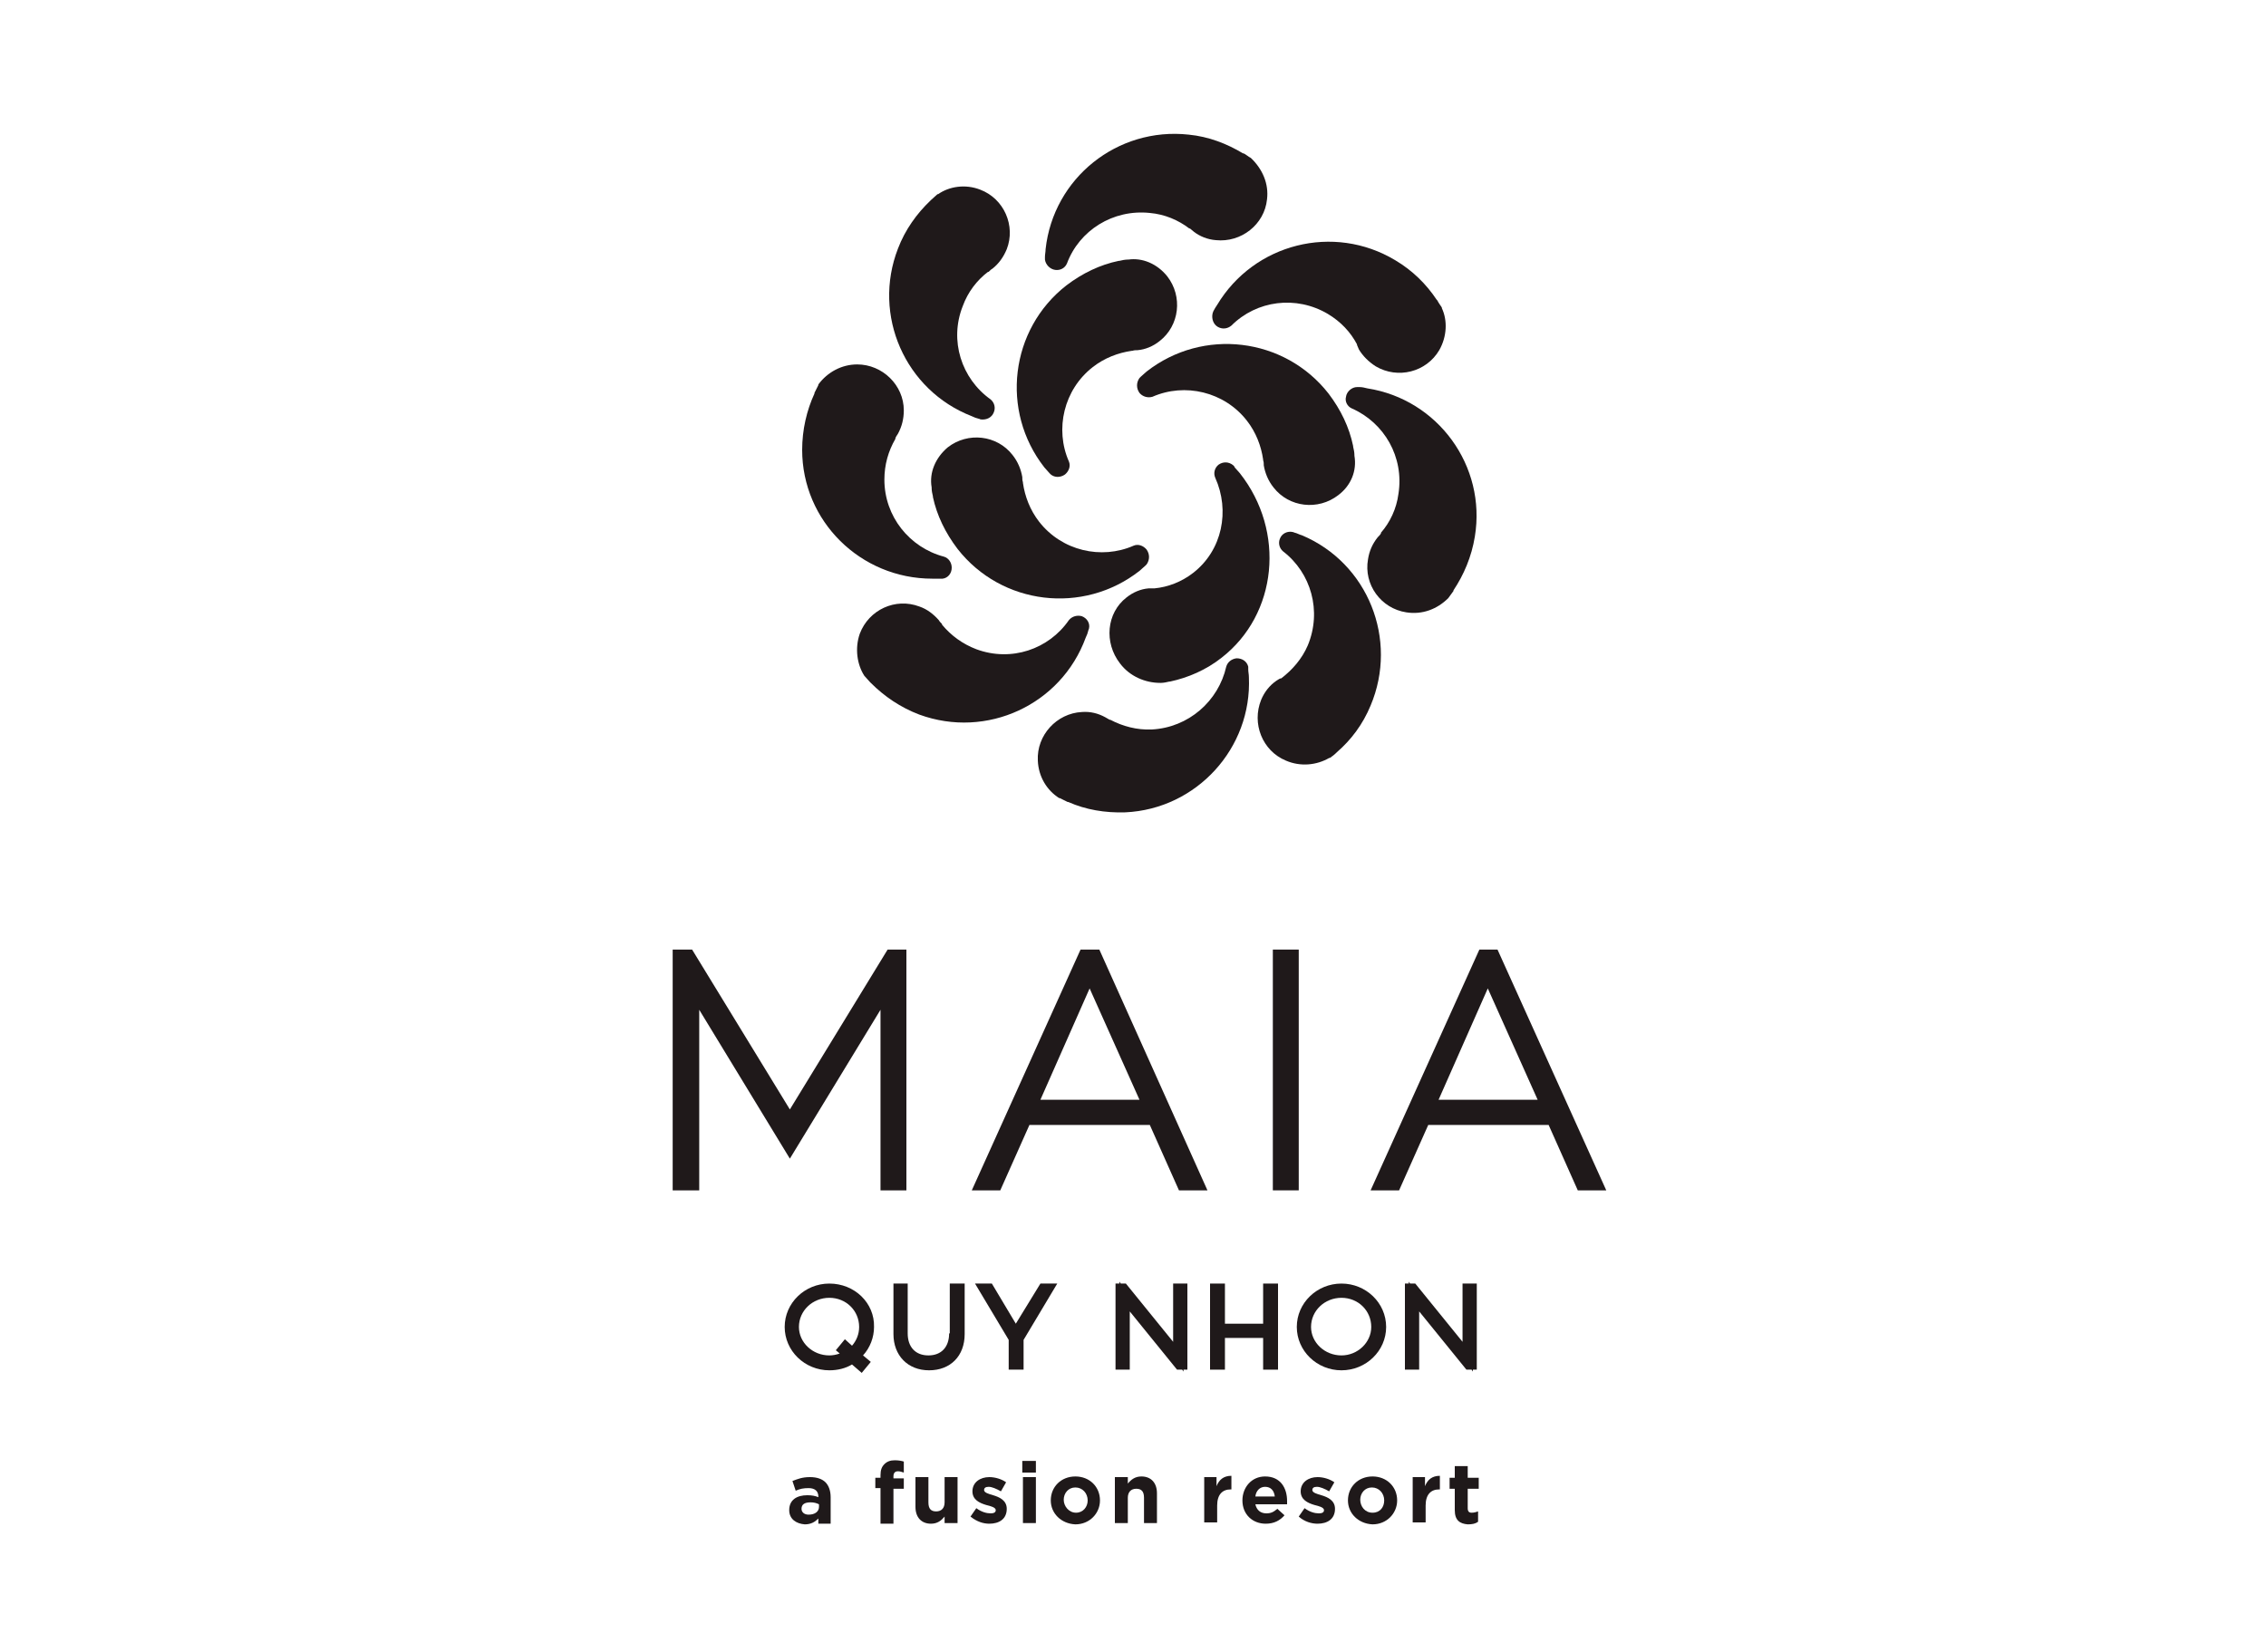
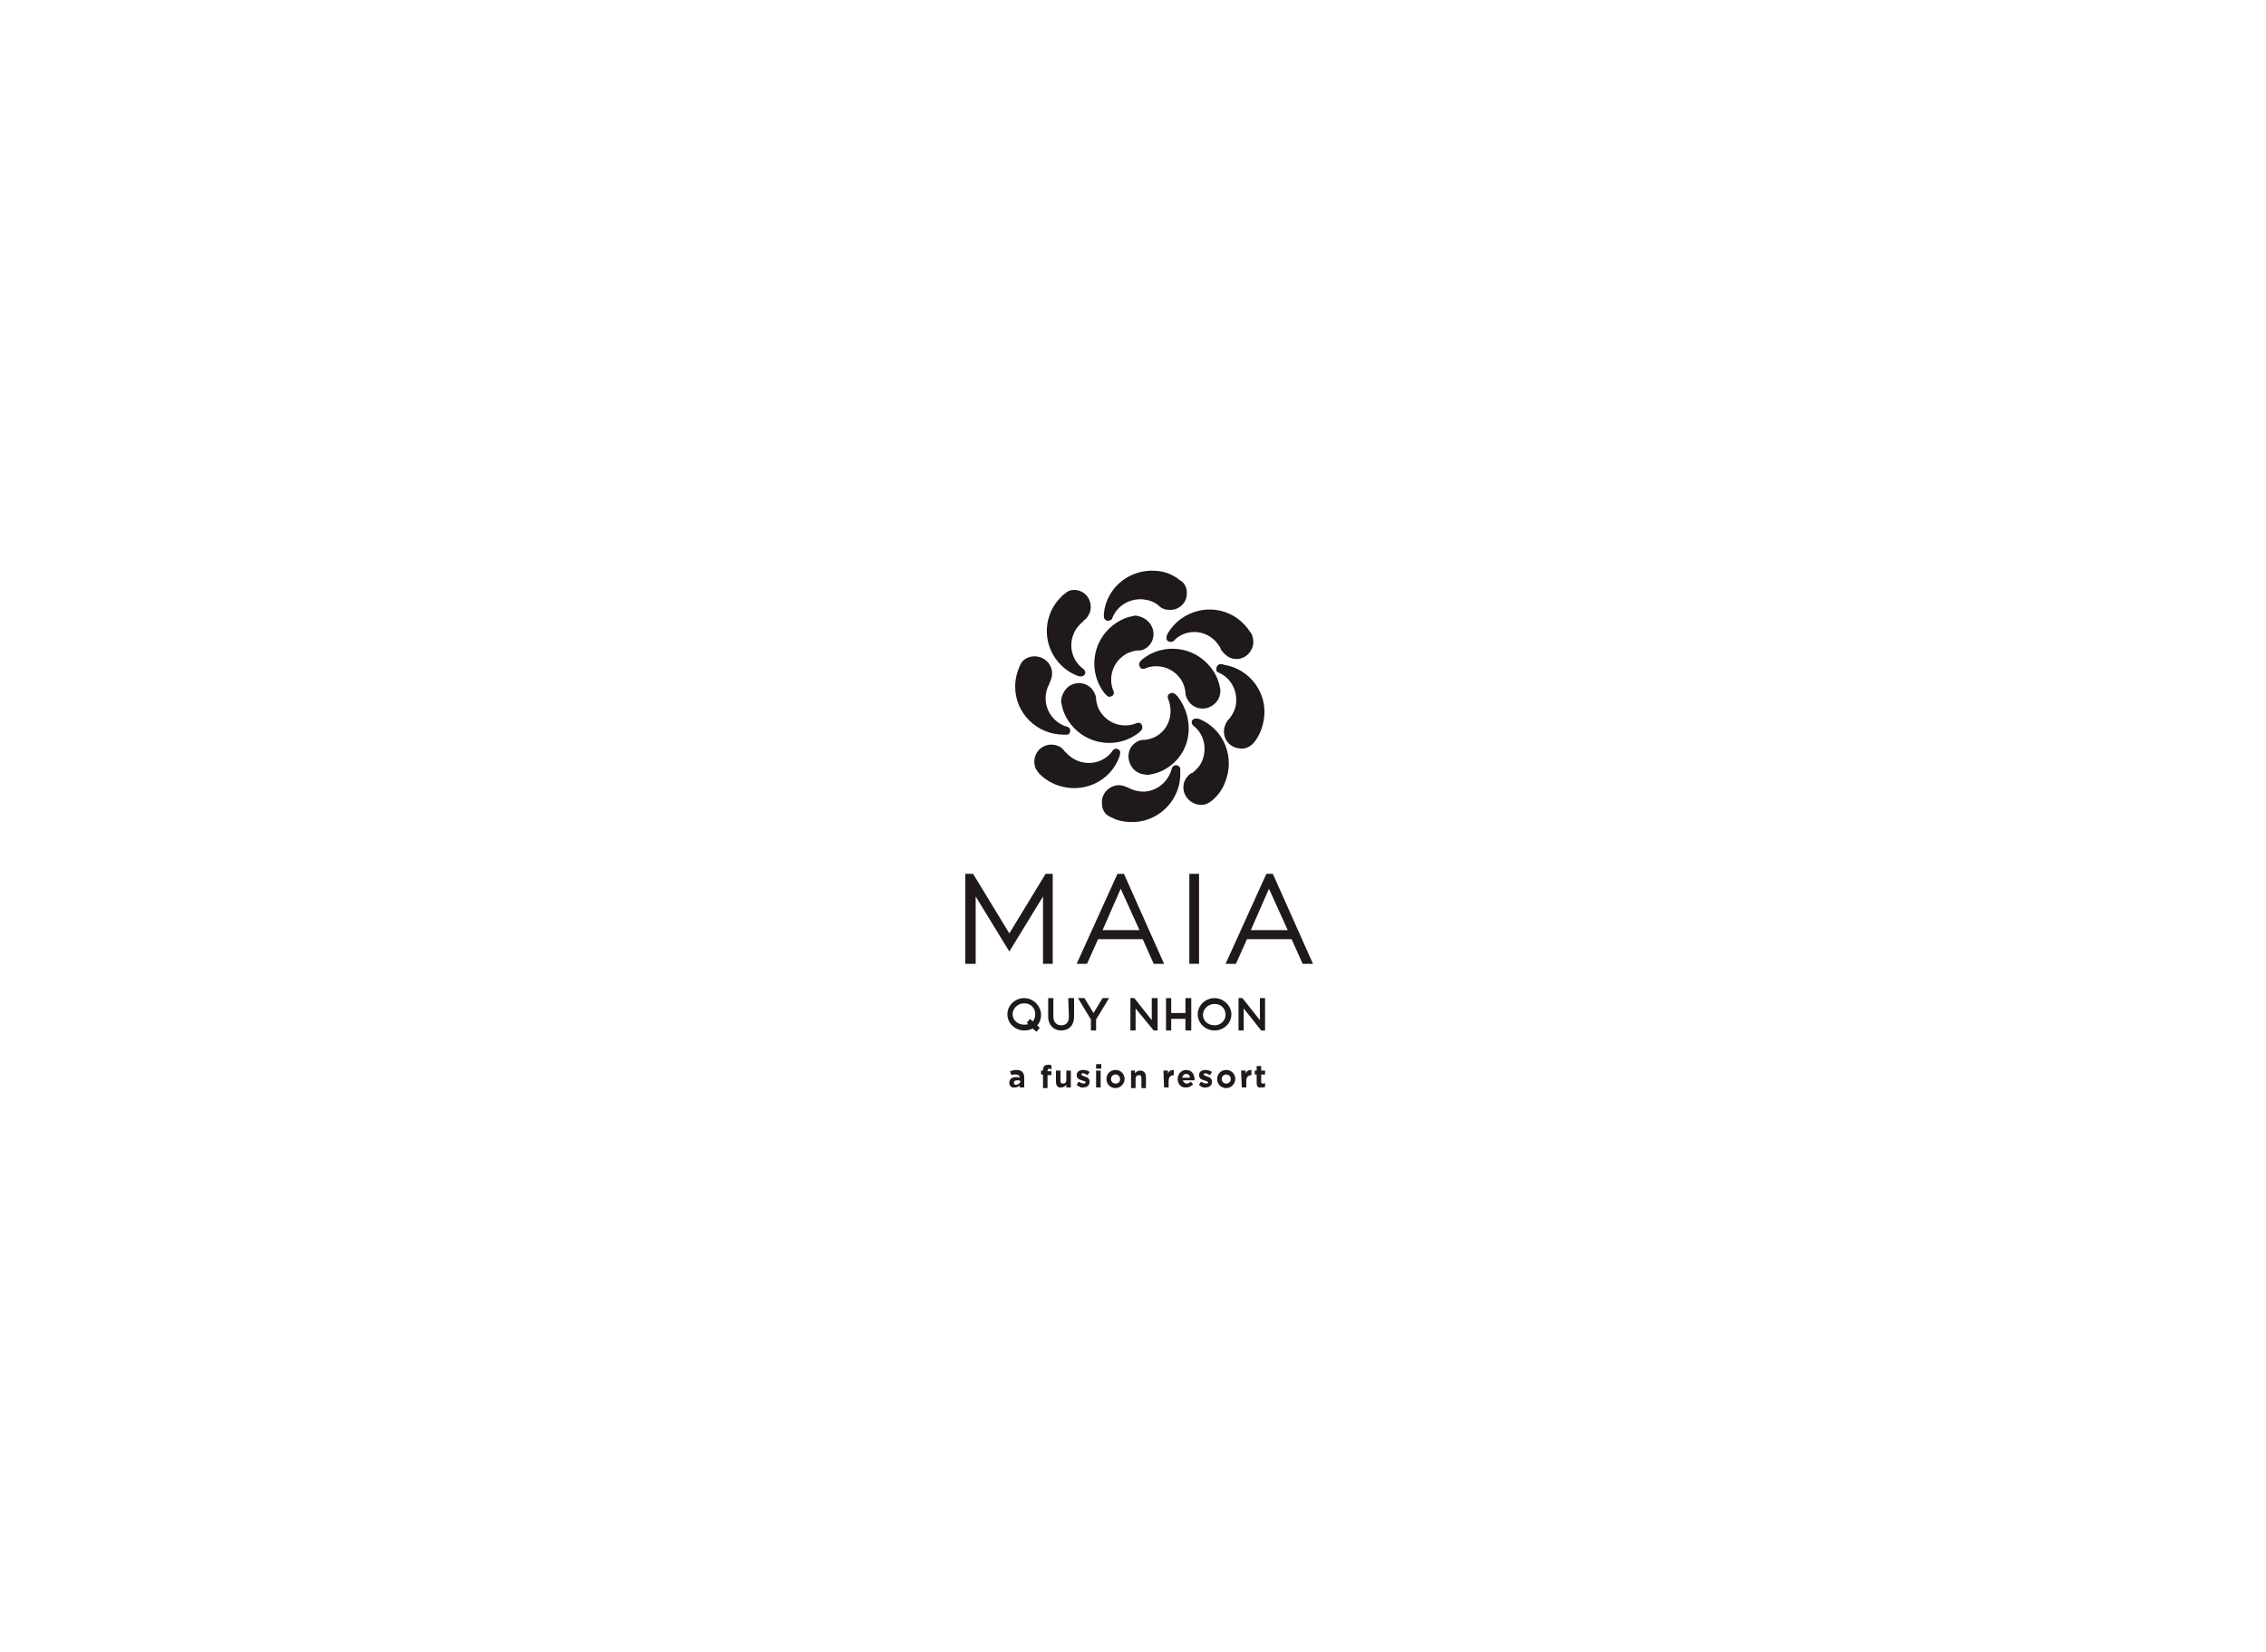
<svg xmlns="http://www.w3.org/2000/svg" version="1.1" id="Layer_1" x="0px" y="0px" viewBox="0 0 350 255.1" style="enable-background:new 0 0 350 255.1;" xml:space="preserve">
  <style type="text/css">
	.st0{fill:#1F191A;}
</style>
  <g>
-     <path class="st0" d="M128.1,198.3c-3.8,0-6.9,3-6.9,6.7c0,3.7,3.1,6.7,6.9,6.7c1.3,0,2.5-0.3,3.5-0.9l1.5,1.3l1.4-1.7l-1.2-1   c1.1-1.2,1.7-2.8,1.7-4.4C135.1,201.3,132,198.3,128.1,198.3 M130.5,206.9l-1.4,1.7l0.6,0.5c-0.5,0.2-1.1,0.3-1.6,0.3   c-2.6,0-4.7-2-4.7-4.4c0-2.5,2.1-4.5,4.7-4.5c2.6,0,4.6,2,4.6,4.5c0,1.1-0.4,2.1-1.1,2.9L130.5,206.9z" />
-     <path class="st0" d="M146.6,206c0,2.1-1.2,3.4-3.2,3.4c-2,0-3.2-1.3-3.2-3.4v-7.7h-2.2v7.8c0,3.3,2.2,5.6,5.5,5.6   c3.3,0,5.5-2.2,5.5-5.6v-7.8h-2.3V206z" />
-     <polygon class="st0" points="156.9,204.5 153.2,198.3 150.6,198.3 155.8,207 155.8,211.6 158.1,211.6 158.1,207 163.3,198.3    160.7,198.3  " />
-     <polygon class="st0" points="181.2,207.3 173.9,198.3 173.1,198.3 172.9,198 172.9,198.3 172.3,198.3 172.3,211.6 174.5,211.6    174.5,202.6 181.8,211.6 182.6,211.6 182.8,211.9 182.8,211.6 183.4,211.6 183.4,198.3 181.2,198.3  " />
-     <polygon class="st0" points="195.1,204.5 189.2,204.5 189.2,198.3 186.9,198.3 186.9,211.6 189.2,211.6 189.2,206.7 195.1,206.7    195.1,211.6 197.4,211.6 197.4,198.3 195.1,198.3  " />
-     <path class="st0" d="M207.2,198.3c-3.8,0-6.9,3-6.9,6.7c0,3.7,3.1,6.7,6.9,6.7c3.8,0,6.9-3,6.9-6.7   C214.1,201.3,211,198.3,207.2,198.3 M207.2,209.4c-2.6,0-4.7-2-4.7-4.4c0-2.5,2.1-4.5,4.7-4.5c2.6,0,4.6,2,4.6,4.5   C211.8,207.4,209.7,209.4,207.2,209.4" />
-     <polygon class="st0" points="225.9,198.3 225.9,207.3 218.6,198.3 217.8,198.3 217.6,198 217.6,198.3 217,198.3 217,211.6    219.2,211.6 219.2,202.6 226.5,211.6 227.3,211.6 227.5,211.9 227.5,211.6 228.1,211.6 228.1,198.3  " />
-     <path class="st0" d="M180.3,42.7c2.4,3.1,1.9,7.6-1.2,10c-1,0.8-2.2,1.3-3.4,1.4c-0.3,0-0.5,0-0.8,0.1c0,0-0.1,0-0.1,0   c-2.1,0.3-4.2,1.1-6,2.5c-4.5,3.5-5.9,9.6-3.7,14.6c0,0,0,0,0,0c0.3,0.7,0,1.5-0.6,2c-0.7,0.5-1.6,0.5-2.2,0c0,0,0,0,0,0   c-0.1-0.1-0.2-0.2-0.2-0.2l0,0c-0.3-0.3-0.5-0.6-0.8-0.9c-6.8-8.7-5.3-21.3,3.4-28.1c2.5-1.9,5.2-3.2,8.1-3.8c0,0,0.1,0,0.1,0   c0.4-0.1,0.9-0.2,1.3-0.2c0,0,0,0,0.1,0C176.4,39.8,178.7,40.7,180.3,42.7" />
-     <path class="st0" d="M206.7,76.5c-3.1,2.4-7.6,1.9-10-1.2c-0.8-1-1.3-2.2-1.5-3.4c0-0.3,0-0.5-0.1-0.8c0,0,0,0,0-0.1   c-0.3-2.1-1.1-4.2-2.5-6c-3.5-4.5-9.6-5.9-14.6-3.7c0,0,0,0,0,0c-0.7,0.2-1.5,0-2-0.6c-0.5-0.7-0.5-1.6,0-2.3c0,0,0,0,0,0   c0.1-0.1,0.2-0.2,0.2-0.2l0,0c0.3-0.3,0.6-0.5,0.9-0.8c8.7-6.8,21.3-5.3,28.1,3.4c1.9,2.5,3.2,5.2,3.8,8.1c0,0,0,0.1,0,0.1   c0.1,0.4,0.2,0.9,0.2,1.3c0,0,0,0,0,0.1C209.6,72.7,208.7,75,206.7,76.5" />
-     <path class="st0" d="M173,102.5c-2.5-3.2-2.1-7.8,1-10.2c1-0.8,2.2-1.3,3.4-1.4c0.3,0,0.5,0,0.8,0c0,0,0.1,0,0.1,0   c2.1-0.2,4.2-1,6-2.4c4.5-3.5,5.7-9.6,3.4-14.7c0,0,0,0,0,0c-0.3-0.7-0.1-1.5,0.5-2c0.7-0.5,1.6-0.5,2.3,0.1c0,0,0,0,0,0   c0.1,0.1,0.2,0.2,0.2,0.3l0,0c0.3,0.3,0.5,0.6,0.8,0.9c7.1,9,5.8,21.8-2.8,28.5c-2.4,1.9-5.2,3.1-8,3.7c0,0-0.1,0-0.1,0   c-0.4,0.1-0.9,0.2-1.3,0.2c0,0,0,0-0.1,0C176.9,105.5,174.5,104.5,173,102.5" />
-     <path class="st0" d="M146.4,69.1c3.1-2.4,7.6-1.9,10,1.2c0.8,1,1.3,2.2,1.5,3.4c0,0.3,0,0.5,0.1,0.8c0,0,0,0.1,0,0.1   c0.3,2.1,1.1,4.2,2.5,6c3.5,4.5,9.6,5.9,14.6,3.7c0,0,0,0,0,0c0.7-0.3,1.5,0,2,0.6c0.5,0.7,0.5,1.6,0,2.3c0,0,0,0,0,0   c-0.1,0.1-0.2,0.2-0.2,0.2l0,0c-0.3,0.3-0.6,0.5-0.9,0.8c-8.7,6.8-21.3,5.3-28.1-3.4c-1.9-2.5-3.2-5.2-3.8-8c0,0,0-0.1,0-0.1   c-0.1-0.4-0.2-0.9-0.2-1.3c0,0,0,0,0-0.1C143.5,73,144.5,70.7,146.4,69.1" />
-     <path class="st0" d="M222.3,54.1c-2,3.4-6.4,4.5-9.8,2.5c-1.1-0.7-2-1.6-2.6-2.6c-0.1-0.2-0.2-0.5-0.3-0.7c0,0,0,0,0-0.1   c-1-1.9-2.5-3.5-4.5-4.7c-4.9-2.9-11-2.1-14.9,1.8c0,0,0,0,0,0c-0.6,0.5-1.4,0.6-2.1,0.2c-0.7-0.4-1-1.3-0.8-2.1c0,0,0,0,0,0   c0-0.1,0.1-0.2,0.1-0.3l0,0c0.2-0.4,0.4-0.7,0.6-1c5.7-9.5,18-12.6,27.5-6.9c2.7,1.6,4.8,3.7,6.4,6.1c0,0,0,0,0.1,0.1   c0.2,0.4,0.5,0.8,0.7,1.1c0,0,0,0,0,0.1C223.6,49.5,223.5,52,222.3,54.1" />
-     <path class="st0" d="M198.6,117.5c-3.6-1.5-5.3-5.7-3.8-9.4c0.5-1.2,1.3-2.2,2.3-2.9c0.2-0.1,0.4-0.3,0.7-0.4c0,0,0,0,0.1,0   c1.7-1.3,3.2-3,4.1-5.1c2.2-5.3,0.5-11.2-3.8-14.5c0,0,0,0,0,0c-0.6-0.5-0.8-1.3-0.5-2c0.3-0.8,1.2-1.2,2-1c0,0,0,0,0,0   c0.1,0,0.2,0.1,0.3,0.1l0,0c0.4,0.1,0.7,0.3,1.1,0.4c10.2,4.3,14.9,16.1,10.6,26.3c-1.2,2.9-3,5.3-5.2,7.2c0,0,0,0-0.1,0.1   c-0.3,0.3-0.7,0.6-1,0.8c0,0,0,0-0.1,0C203.4,118.2,200.9,118.5,198.6,117.5" />
-     <path class="st0" d="M132.8,97.9c1.4-3.7,5.5-5.6,9.2-4.2c1.2,0.4,2.2,1.2,3,2.1c0.1,0.2,0.3,0.4,0.5,0.6c0,0,0,0,0,0.1   c1.4,1.7,3.2,3,5.3,3.8c5.4,2,11.2,0,14.3-4.5c0,0,0,0,0,0c0.5-0.6,1.3-0.8,2-0.6c0.8,0.3,1.3,1.1,1.1,1.9c0,0,0,0,0,0   c0,0.1-0.1,0.2-0.1,0.3l0,0c-0.1,0.4-0.2,0.7-0.4,1.1c-3.8,10.4-15.3,15.7-25.7,11.9c-2.9-1.1-5.4-2.8-7.5-4.9c0,0,0,0-0.1-0.1   c-0.3-0.3-0.6-0.7-0.9-1c0,0,0,0,0,0C132.4,102.7,132,100.2,132.8,97.9" />
-     <path class="st0" d="M151.4,29.3c3.7,1.4,5.5,5.6,4.1,9.2c-0.5,1.2-1.2,2.2-2.2,3c-0.2,0.1-0.4,0.3-0.6,0.5c0,0,0,0-0.1,0   c-1.7,1.3-3.1,3.1-3.9,5.3c-2.1,5.3-0.2,11.2,4.3,14.4c0,0,0,0,0,0c0.6,0.5,0.8,1.3,0.5,2c-0.3,0.8-1.1,1.2-2,1.1c0,0,0,0,0,0   c-0.1,0-0.2-0.1-0.3-0.1l0,0c-0.4-0.1-0.7-0.2-1.1-0.4c-10.3-4-15.4-15.6-11.4-25.9c1.1-2.9,2.9-5.4,5-7.4c0,0,0,0,0.1-0.1   c0.3-0.3,0.7-0.6,1-0.9c0,0,0,0,0.1,0C146.6,28.8,149.1,28.4,151.4,29.3" />
-     <path class="st0" d="M217.2,94.6c-3.9-0.6-6.6-4.3-5.9-8.2c0.2-1.3,0.7-2.4,1.5-3.4c0.2-0.2,0.4-0.4,0.5-0.6c0,0,0,0,0-0.1   c1.4-1.6,2.4-3.7,2.7-6c0.9-5.7-2.2-11-7.2-13.2c0,0,0,0,0,0c-0.7-0.3-1.1-1.1-0.9-1.8c0.1-0.8,0.9-1.5,1.7-1.5c0,0,0,0,0,0   c0.1,0,0.2,0,0.3,0l0.1,0c0.4,0,0.8,0.1,1.2,0.2c10.9,1.7,18.4,12,16.6,22.9c-0.5,3.1-1.7,5.9-3.3,8.3c0,0,0,0,0,0.1   c-0.3,0.4-0.5,0.7-0.8,1.1c0,0,0,0,0,0C222,94.1,219.7,95,217.2,94.6" />
-     <path class="st0" d="M160.3,117.5c-0.2-3.9,2.9-7.3,6.8-7.5c1.3-0.1,2.5,0.2,3.6,0.8c0.2,0.1,0.5,0.3,0.7,0.4c0,0,0,0,0.1,0   c1.9,1,4.1,1.6,6.4,1.5c5.7-0.3,10.3-4.4,11.5-9.7c0,0,0,0,0,0c0.2-0.7,0.8-1.2,1.6-1.3c0.9,0,1.6,0.5,1.8,1.3c0,0,0,0,0,0   c0,0.1,0,0.2,0,0.3v0.1c0,0.4,0.1,0.8,0.1,1.2c0.5,11-8.1,20.4-19.1,20.9c-3.1,0.1-6.1-0.4-8.8-1.6c0,0-0.1,0-0.1,0   c-0.4-0.2-0.8-0.4-1.2-0.6c0,0,0,0-0.1,0C161.7,122.1,160.4,120,160.3,117.5" />
-     <path class="st0" d="M132.4,56.3c3.9,0,7.2,3.2,7.2,7.1c0,1.3-0.3,2.5-0.9,3.6c-0.1,0.2-0.3,0.4-0.4,0.7c0,0,0,0,0,0.1   c-1.1,1.9-1.7,4-1.7,6.3c0,5.7,3.9,10.5,9.2,11.9c0,0,0,0,0,0c0.7,0.2,1.2,0.9,1.2,1.7c0,0.9-0.6,1.6-1.4,1.7c0,0,0,0,0,0   c-0.1,0-0.2,0-0.3,0h-0.1c-0.4,0-0.8,0-1.2,0c-11.1,0-20.1-8.9-20.1-19.9c0-3.1,0.7-6.1,1.9-8.7c0,0,0-0.1,0-0.1   c0.2-0.4,0.4-0.8,0.6-1.2c0,0,0,0,0-0.1C127.8,57.5,130,56.3,132.4,56.3" />
-     <path class="st0" d="M195.7,30.8c-0.4,3.9-4,6.7-7.9,6.3c-1.3-0.1-2.5-0.6-3.4-1.3c-0.2-0.2-0.4-0.3-0.6-0.5c0,0,0,0-0.1,0   c-1.7-1.3-3.8-2.2-6.1-2.4c-5.7-0.6-10.9,2.7-12.8,7.8c0,0,0,0,0,0c-0.3,0.7-1,1.1-1.8,1c-0.8-0.1-1.5-0.8-1.6-1.6c0,0,0,0,0,0   c0-0.1,0-0.2,0-0.3l0-0.1c0-0.4,0.1-0.8,0.1-1.2c1.2-11,11.1-18.9,22.1-17.7c3.1,0.3,5.9,1.4,8.4,2.9c0,0,0,0,0.1,0   c0.4,0.2,0.7,0.5,1.1,0.7c0,0,0,0,0,0C195,26.1,196,28.4,195.7,30.8" />
-     <polygon class="st0" points="122,171.4 106.9,146.7 103.9,146.7 103.9,183.9 108,183.9 108,156 122,179 136,156 136,183.9    140,183.9 140,146.7 137.1,146.7  " />
-     <path class="st0" d="M166.9,146.7l-16.8,37.2h4.4l4.5-10.1h18.6l4.5,10.1h4.4l-16.7-37.2H166.9z M160.7,169.9l7.6-17.2l7.7,17.2   H160.7z" />
-     <rect x="196.6" y="146.7" class="st0" width="4" height="37.2" />
-     <path class="st0" d="M231.3,146.7h-2.8l-16.8,37.2h4.4l4.5-10.1h18.6l4.5,10.1h4.4L231.3,146.7z M222.2,169.9l7.6-17.2l7.7,17.2   H222.2z" />
-     <path class="st0" d="M121.9,233.3L121.9,233.3c0-1.6,1.2-2.3,2.8-2.3c0.7,0,1.2,0.1,1.7,0.3v-0.1c0-0.8-0.5-1.3-1.5-1.3   c-0.8,0-1.3,0.1-2,0.4l-0.5-1.5c0.8-0.3,1.5-0.6,2.7-0.6c1.1,0,1.9,0.3,2.4,0.8c0.5,0.5,0.8,1.3,0.8,2.3v4.1h-1.9v-0.8   c-0.5,0.5-1.1,0.9-2.1,0.9C123,235.4,121.9,234.7,121.9,233.3 M126.5,232.8v-0.4c-0.4-0.2-0.8-0.3-1.3-0.3c-0.9,0-1.4,0.3-1.4,1v0   c0,0.5,0.4,0.9,1.1,0.9C125.9,234,126.5,233.5,126.5,232.8" />
-     <path class="st0" d="M136,229.9h-0.8v-1.6h0.8v-0.4c0-0.8,0.2-1.3,0.6-1.7c0.4-0.4,0.9-0.6,1.6-0.6c0.6,0,1.1,0.1,1.4,0.2v1.7   c-0.3-0.1-0.6-0.2-0.9-0.2c-0.5,0-0.7,0.3-0.7,0.8v0.3h1.6v1.6H138v5.4h-2V229.9z" />
-     <path class="st0" d="M141.4,232.8v-4.6h2v3.9c0,1,0.4,1.4,1.2,1.4c0.8,0,1.3-0.5,1.3-1.4v-3.9h2v7.1h-2v-1   c-0.5,0.6-1.1,1.1-2.1,1.1C142.3,235.4,141.4,234.4,141.4,232.8" />
-     <path class="st0" d="M149.9,234.3l0.9-1.3c0.8,0.6,1.6,0.8,2.2,0.8c0.6,0,0.8-0.2,0.8-0.5v0c0-0.4-0.7-0.6-1.5-0.8   c-1-0.3-2.1-0.8-2.1-2.1v0c0-1.4,1.2-2.2,2.6-2.2c0.9,0,1.9,0.3,2.6,0.8l-0.8,1.4c-0.7-0.4-1.4-0.7-1.9-0.7c-0.5,0-0.7,0.2-0.7,0.5   v0c0,0.4,0.7,0.6,1.4,0.8c1,0.3,2.1,0.8,2.1,2.1v0c0,1.6-1.2,2.3-2.7,2.3C151.9,235.4,150.9,235.1,149.9,234.3" />
-     <path class="st0" d="M157.9,225.7h2.1v1.8h-2.1V225.7z M158,228.2h2v7.1h-2V228.2z" />
-     <path class="st0" d="M162.3,231.8L162.3,231.8c0-2.1,1.6-3.7,3.8-3.7c2.2,0,3.8,1.6,3.8,3.7v0c0,2-1.6,3.7-3.8,3.7   C163.9,235.4,162.3,233.8,162.3,231.8 M168,231.8L168,231.8c0-1.1-0.8-2-1.9-2c-1.1,0-1.8,0.9-1.8,1.9v0c0,1,0.8,2,1.9,2   C167.3,233.7,168,232.8,168,231.8" />
-     <path class="st0" d="M172.2,228.2h2v1c0.5-0.6,1.1-1.1,2.1-1.1c1.5,0,2.4,1,2.4,2.6v4.6h-2v-3.9c0-1-0.4-1.4-1.2-1.4   c-0.8,0-1.3,0.5-1.3,1.4v3.9h-2V228.2z" />
-     <path class="st0" d="M185.9,228.2h2v1.4c0.4-1,1.1-1.6,2.3-1.6v2.1h-0.1c-1.3,0-2.1,0.8-2.1,2.5v2.6h-2V228.2z" />
-     <path class="st0" d="M191.9,231.8L191.9,231.8c0-2,1.4-3.7,3.5-3.7c2.4,0,3.4,1.8,3.4,3.8c0,0.2,0,0.3,0,0.5h-4.9   c0.2,0.9,0.8,1.4,1.7,1.4c0.7,0,1.1-0.2,1.7-0.7l1.1,1c-0.7,0.8-1.6,1.3-2.9,1.3C193.5,235.4,191.9,234,191.9,231.8 M196.9,231.2   c-0.1-0.9-0.6-1.5-1.5-1.5c-0.8,0-1.4,0.6-1.5,1.5H196.9z" />
-     <path class="st0" d="M200.6,234.3l0.9-1.3c0.8,0.6,1.6,0.8,2.2,0.8c0.6,0,0.8-0.2,0.8-0.5v0c0-0.4-0.7-0.6-1.5-0.8   c-1-0.3-2.1-0.8-2.1-2.1v0c0-1.4,1.2-2.2,2.6-2.2c0.9,0,1.9,0.3,2.6,0.8l-0.8,1.4c-0.7-0.4-1.4-0.7-1.9-0.7c-0.5,0-0.7,0.2-0.7,0.5   v0c0,0.4,0.7,0.6,1.4,0.8c1,0.3,2.1,0.8,2.1,2.1v0c0,1.6-1.2,2.3-2.7,2.3C202.6,235.4,201.5,235.1,200.6,234.3" />
-     <path class="st0" d="M208.2,231.8L208.2,231.8c0-2.1,1.6-3.7,3.8-3.7c2.2,0,3.8,1.6,3.8,3.7v0c0,2-1.6,3.7-3.8,3.7   C209.8,235.4,208.2,233.8,208.2,231.8 M213.8,231.8L213.8,231.8c0-1.1-0.8-2-1.9-2c-1.1,0-1.8,0.9-1.8,1.9v0c0,1,0.7,2,1.9,2   C213.2,233.7,213.8,232.8,213.8,231.8" />
-     <path class="st0" d="M218.1,228.2h2v1.4c0.4-1,1.1-1.6,2.3-1.6v2.1h-0.1c-1.3,0-2.1,0.8-2.1,2.5v2.6h-2V228.2z" />
-     <path class="st0" d="M224.7,233.3v-3.3h-0.8v-1.7h0.8v-1.8h2v1.8h1.7v1.7h-1.7v3c0,0.5,0.2,0.7,0.6,0.7c0.4,0,0.7-0.1,1-0.2v1.6   c-0.4,0.3-0.9,0.4-1.6,0.4C225.5,235.4,224.7,234.9,224.7,233.3" />
+     <path class="st0" d="M158.2,154.2c-1.4,0-2.6,1.1-2.6,2.5c0,1.4,1.2,2.5,2.6,2.5c0.5,0,0.9-0.1,1.3-0.3l0.6,0.5l0.5-0.6l-0.4-0.4   c0.4-0.4,0.6-1,0.6-1.6C160.8,155.4,159.6,154.2,158.2,154.2 M159.1,157.4l-0.5,0.6l0.2,0.2c-0.2,0.1-0.4,0.1-0.6,0.1   c-1,0-1.8-0.7-1.8-1.6c0-0.9,0.8-1.7,1.8-1.7s1.7,0.7,1.7,1.7c0,0.4-0.1,0.8-0.4,1.1L159.1,157.4z" />
+     <path class="st0" d="M165.1,157.1c0,0.8-0.4,1.3-1.2,1.3c-0.7,0-1.2-0.5-1.2-1.3v-2.9h-0.8v2.9c0,1.2,0.8,2.1,2,2.1   c1.2,0,2-0.8,2-2.1v-2.9h-0.9L165.1,157.1L165.1,157.1z" />
+     <polygon class="st0" points="168.9,156.5 167.5,154.2 166.5,154.2 168.5,157.5 168.5,159.2 169.3,159.2 169.3,157.5 171.3,154.2    170.3,154.2  " />
+     <polygon class="st0" points="177.9,157.6 175.2,154.2 174.9,154.2 174.8,154.1 174.8,154.2 174.6,154.2 174.6,159.2 175.4,159.2    175.4,155.8 178.2,159.2 178.5,159.2 178.5,159.3 178.5,159.2 178.8,159.2 178.8,154.2 177.9,154.2  " />
+     <polygon class="st0" points="183.1,156.5 180.9,156.5 180.9,154.2 180.1,154.2 180.1,159.2 180.9,159.2 180.9,157.4 183.1,157.4    183.1,159.2 184,159.2 184,154.2 183.1,154.2  " />
+     <path class="st0" d="M187.6,154.2c-1.4,0-2.6,1.1-2.6,2.5c0,1.4,1.2,2.5,2.6,2.5s2.6-1.1,2.6-2.5   C190.2,155.4,189,154.2,187.6,154.2 M187.6,158.4c-1,0-1.8-0.7-1.8-1.6c0-0.9,0.8-1.7,1.8-1.7s1.7,0.7,1.7,1.7   C189.3,157.6,188.6,158.4,187.6,158.4" />
+     <polygon class="st0" points="194.6,154.2 194.6,157.6 191.9,154.2 191.6,154.2 191.5,154.1 191.5,154.2 191.3,154.2 191.3,159.2    192.1,159.2 192.1,155.8 194.8,159.2 195.1,159.2 195.2,159.3 195.2,159.2 195.4,159.2 195.4,154.2  " />
+     <path class="st0" d="M177.6,96.3c0.9,1.2,0.7,2.8-0.4,3.7c-0.4,0.3-0.8,0.5-1.3,0.5c-0.1,0-0.2,0-0.3,0h0c-0.8,0.1-1.6,0.4-2.2,0.9   c-1.7,1.3-2.2,3.6-1.4,5.4l0,0c0.1,0.3,0,0.6-0.2,0.7c-0.3,0.2-0.6,0.2-0.8,0l0,0c0,0-0.1-0.1-0.1-0.1l0,0   c-0.1-0.1-0.2-0.2-0.3-0.3c-2.5-3.2-2-7.9,1.3-10.5c0.9-0.7,1.9-1.2,3-1.4h0c0.1,0,0.3-0.1,0.5-0.1c0,0,0,0,0,0   C176.1,95.2,177,95.5,177.6,96.3" />
+     <path class="st0" d="M187.4,108.9c-1.2,0.9-2.8,0.7-3.7-0.4c-0.3-0.4-0.5-0.8-0.6-1.3c0-0.1,0-0.2,0-0.3c0,0,0,0,0,0   c-0.1-0.8-0.4-1.6-0.9-2.2c-1.3-1.7-3.6-2.2-5.4-1.4l0,0c-0.3,0.1-0.6,0-0.7-0.2c-0.2-0.3-0.2-0.6,0-0.9l0,0c0,0,0.1-0.1,0.1-0.1   l0,0c0.1-0.1,0.2-0.2,0.3-0.3c3.2-2.5,7.9-2,10.5,1.3c0.7,0.9,1.2,1.9,1.4,3v0c0,0.1,0.1,0.3,0.1,0.5c0,0,0,0,0,0   C188.5,107.5,188.2,108.3,187.4,108.9" />
+     <path class="st0" d="M174.9,118.6c-0.9-1.2-0.8-2.9,0.4-3.8c0.4-0.3,0.8-0.5,1.3-0.5c0.1,0,0.2,0,0.3,0h0c0.8-0.1,1.6-0.4,2.2-0.9   c1.7-1.3,2.1-3.6,1.3-5.5l0,0c-0.1-0.3,0-0.6,0.2-0.7c0.3-0.2,0.6-0.2,0.9,0l0,0c0,0,0.1,0.1,0.1,0.1l0,0c0.1,0.1,0.2,0.2,0.3,0.3   c2.6,3.4,2.2,8.1-1,10.6c-0.9,0.7-1.9,1.2-3,1.4h0c-0.1,0-0.3,0.1-0.5,0.1c0,0,0,0,0,0C176.3,119.7,175.4,119.3,174.9,118.6" />
+     <path class="st0" d="M165,106.1c1.2-0.9,2.8-0.7,3.7,0.4c0.3,0.4,0.5,0.8,0.6,1.3c0,0.1,0,0.2,0,0.3v0c0.1,0.8,0.4,1.6,0.9,2.2   c1.3,1.7,3.6,2.2,5.4,1.4l0,0c0.3-0.1,0.6,0,0.7,0.2c0.2,0.3,0.2,0.6,0,0.9l0,0c0,0-0.1,0.1-0.1,0.1l0,0c-0.1,0.1-0.2,0.2-0.3,0.3   c-3.2,2.5-7.9,2-10.5-1.3c-0.7-0.9-1.2-1.9-1.4-3v0c0-0.1-0.1-0.3-0.1-0.5c0,0,0,0,0,0C163.9,107.6,164.3,106.7,165,106.1" />
+     <path class="st0" d="M193.2,100.5c-0.7,1.3-2.4,1.7-3.6,0.9c-0.4-0.3-0.7-0.6-1-1c0-0.1-0.1-0.2-0.1-0.3c0,0,0,0,0,0   c-0.4-0.7-0.9-1.3-1.7-1.8c-1.8-1.1-4.1-0.8-5.5,0.7l0,0c-0.2,0.2-0.5,0.2-0.8,0.1c-0.3-0.1-0.4-0.5-0.3-0.8l0,0c0,0,0-0.1,0-0.1   l0,0c0.1-0.1,0.1-0.3,0.2-0.4c2.1-3.5,6.7-4.7,10.2-2.6c1,0.6,1.8,1.4,2.4,2.3c0,0,0,0,0,0c0.1,0.1,0.2,0.3,0.3,0.4c0,0,0,0,0,0   C193.7,98.8,193.7,99.8,193.2,100.5" />
+     <path class="st0" d="M184.4,124.1c-1.3-0.6-2-2.1-1.4-3.5c0.2-0.4,0.5-0.8,0.9-1.1c0.1,0,0.1-0.1,0.3-0.1c0,0,0,0,0,0   c0.6-0.5,1.2-1.1,1.5-1.9c0.8-2,0.2-4.2-1.4-5.4l0,0c-0.2-0.2-0.3-0.5-0.2-0.7c0.1-0.3,0.4-0.4,0.7-0.4l0,0c0,0,0.1,0,0.1,0l0,0   c0.1,0,0.3,0.1,0.4,0.1c3.8,1.6,5.5,6,3.9,9.8c-0.4,1.1-1.1,2-1.9,2.7c0,0,0,0,0,0c-0.1,0.1-0.3,0.2-0.4,0.3c0,0,0,0,0,0   C186.2,124.4,185.3,124.5,184.4,124.1" />
+     <path class="st0" d="M159.9,116.8c0.5-1.4,2-2.1,3.4-1.6c0.4,0.1,0.8,0.4,1.1,0.8c0,0.1,0.1,0.1,0.2,0.2c0,0,0,0,0,0   c0.5,0.6,1.2,1.1,2,1.4c2,0.7,4.2,0,5.3-1.7l0,0c0.2-0.2,0.5-0.3,0.7-0.2c0.3,0.1,0.5,0.4,0.4,0.7l0,0c0,0,0,0.1,0,0.1l0,0   c0,0.1-0.1,0.3-0.1,0.4c-1.4,3.9-5.7,5.8-9.6,4.4c-1.1-0.4-2-1-2.8-1.8c0,0,0,0,0,0c-0.1-0.1-0.2-0.3-0.3-0.4l0,0   C159.8,118.6,159.6,117.7,159.9,116.8" />
+     <path class="st0" d="M166.8,91.3c1.4,0.5,2,2.1,1.5,3.4c-0.2,0.4-0.4,0.8-0.8,1.1c-0.1,0-0.1,0.1-0.2,0.2c0,0,0,0,0,0   c-0.6,0.5-1.2,1.2-1.5,2c-0.8,2-0.1,4.2,1.6,5.4l0,0c0.2,0.2,0.3,0.5,0.2,0.7c-0.1,0.3-0.4,0.4-0.7,0.4l0,0c0,0-0.1,0-0.1,0l0,0   c-0.1,0-0.3-0.1-0.4-0.1c-3.8-1.5-5.7-5.8-4.2-9.6c0.4-1.1,1.1-2,1.9-2.8c0,0,0,0,0,0c0.1-0.1,0.3-0.2,0.4-0.3c0,0,0,0,0,0   C165.1,91.1,166,91,166.8,91.3" />
+     <path class="st0" d="M191.3,115.6c-1.5-0.2-2.5-1.6-2.2-3.1c0.1-0.5,0.3-0.9,0.6-1.3c0.1-0.1,0.1-0.1,0.2-0.2c0,0,0,0,0,0   c0.5-0.6,0.9-1.4,1-2.2c0.3-2.1-0.8-4.1-2.7-4.9l0,0c-0.3-0.1-0.4-0.4-0.3-0.7c0-0.3,0.3-0.6,0.6-0.6l0,0c0,0,0.1,0,0.1,0h0   c0.1,0,0.3,0,0.4,0.1c4.1,0.6,6.9,4.5,6.2,8.5c-0.2,1.2-0.6,2.2-1.2,3.1c0,0,0,0,0,0c-0.1,0.1-0.2,0.3-0.3,0.4l0,0   C193.1,115.4,192.3,115.8,191.3,115.6" />
+     <path class="st0" d="M170.2,124.1c-0.1-1.5,1.1-2.7,2.5-2.8c0.5,0,0.9,0.1,1.3,0.3c0.1,0,0.2,0.1,0.3,0.1c0,0,0,0,0,0   c0.7,0.4,1.5,0.6,2.4,0.6c2.1-0.1,3.8-1.6,4.3-3.6l0,0c0.1-0.3,0.3-0.4,0.6-0.5c0.3,0,0.6,0.2,0.7,0.5l0,0c0,0,0,0.1,0,0.1v0   c0,0.1,0,0.3,0,0.4c0.2,4.1-3,7.6-7.1,7.8c-1.2,0-2.3-0.1-3.3-0.6h0c-0.1-0.1-0.3-0.1-0.4-0.2c0,0,0,0,0,0   C170.7,125.9,170.2,125.1,170.2,124.1" />
+     <path class="st0" d="M159.8,101.4c1.5,0,2.7,1.2,2.7,2.6c0,0.5-0.1,0.9-0.3,1.3c0,0.1-0.1,0.1-0.1,0.3c0,0,0,0,0,0   c-0.4,0.7-0.6,1.5-0.6,2.3c0,2.1,1.5,3.9,3.4,4.4l0,0c0.3,0.1,0.4,0.3,0.4,0.6c0,0.3-0.2,0.6-0.5,0.6l0,0c0,0-0.1,0-0.1,0h0   c-0.1,0-0.3,0-0.4,0c-4.1,0-7.5-3.3-7.5-7.4c0-1.2,0.3-2.3,0.7-3.2v0c0.1-0.1,0.1-0.3,0.2-0.4c0,0,0,0,0,0   C158.1,101.8,158.9,101.4,159.8,101.4" />
+     <path class="st0" d="M183.3,91.9c-0.1,1.5-1.5,2.5-2.9,2.3c-0.5,0-0.9-0.2-1.3-0.5c-0.1-0.1-0.1-0.1-0.2-0.2c0,0,0,0,0,0   c-0.6-0.5-1.4-0.8-2.3-0.9c-2.1-0.2-4.1,1-4.8,2.9l0,0c-0.1,0.3-0.4,0.4-0.7,0.4s-0.6-0.3-0.6-0.6l0,0c0,0,0-0.1,0-0.1v0   c0-0.1,0-0.3,0-0.4c0.4-4.1,4.1-7,8.2-6.6c1.2,0.1,2.2,0.5,3.1,1.1c0,0,0,0,0,0c0.1,0.1,0.3,0.2,0.4,0.3l0,0   C183.1,90.1,183.4,91,183.3,91.9" />
+     <polygon class="st0" points="155.9,144.2 150.3,135 149.1,135 149.1,148.9 150.7,148.9 150.7,138.5 155.9,147 161.1,138.5    161.1,148.9 162.6,148.9 162.6,135 161.5,135  " />
+     <path class="st0" d="M172.6,135l-6.3,13.9h1.6l1.7-3.8h6.9l1.7,3.8h1.6l-6.2-13.9H172.6z M170.3,143.7l2.8-6.4l2.9,6.4H170.3z" />
+     <rect x="183.7" y="135" class="st0" width="1.5" height="13.9" />
+     <path class="st0" d="M196.6,135h-1l-6.3,13.9h1.6l1.7-3.8h6.9l1.7,3.8h1.6L196.6,135z M193.2,143.7l2.8-6.4l2.9,6.4H193.2z" />
+     <path class="st0" d="M155.9,167.3L155.9,167.3c0-0.6,0.4-0.9,1-0.9c0.3,0,0.4,0,0.6,0.1v0c0-0.3-0.2-0.5-0.6-0.5   c-0.3,0-0.5,0-0.7,0.1l-0.2-0.6c0.3-0.1,0.6-0.2,1-0.2c0.4,0,0.7,0.1,0.9,0.3s0.3,0.5,0.3,0.9v1.5h-0.7v-0.3   c-0.2,0.2-0.4,0.3-0.8,0.3C156.3,168.1,155.9,167.8,155.9,167.3 M157.6,167.1v-0.1c-0.1-0.1-0.3-0.1-0.5-0.1   c-0.3,0-0.5,0.1-0.5,0.4l0,0c0,0.2,0.1,0.3,0.4,0.3C157.3,167.5,157.6,167.3,157.6,167.1" />
+     <path class="st0" d="M161.1,166h-0.3v-0.6h0.3v-0.1c0-0.3,0.1-0.5,0.2-0.6c0.1-0.1,0.3-0.2,0.6-0.2c0.2,0,0.4,0,0.5,0.1v0.6   c-0.1,0-0.2-0.1-0.3-0.1c-0.2,0-0.3,0.1-0.3,0.3v0.1h0.6v0.6h-0.6v2h-0.7V166z" />
+     <path class="st0" d="M163.1,167.1v-1.7h0.7v1.5c0,0.4,0.1,0.5,0.4,0.5c0.3,0,0.5-0.2,0.5-0.5v-1.5h0.7v2.6h-0.7v-0.4   c-0.2,0.2-0.4,0.4-0.8,0.4C163.4,168.1,163.1,167.7,163.1,167.1" />
+     <path class="st0" d="M166.3,167.6l0.3-0.5c0.3,0.2,0.6,0.3,0.8,0.3c0.2,0,0.3-0.1,0.3-0.2l0,0c0-0.1-0.3-0.2-0.6-0.3   c-0.4-0.1-0.8-0.3-0.8-0.8l0,0c0-0.5,0.4-0.8,1-0.8c0.3,0,0.7,0.1,1,0.3l-0.3,0.5c-0.3-0.1-0.5-0.3-0.7-0.3s-0.3,0.1-0.3,0.2l0,0   c0,0.1,0.3,0.2,0.5,0.3c0.4,0.1,0.8,0.3,0.8,0.8l0,0c0,0.6-0.4,0.9-1,0.9C167,168.1,166.7,167.9,166.3,167.6" />
+     <path class="st0" d="M169.3,164.4h0.8v0.7h-0.8V164.4z M169.3,165.4h0.7v2.6h-0.7V165.4z" />
+     <path class="st0" d="M170.9,166.7L170.9,166.7c0-0.8,0.6-1.4,1.4-1.4s1.4,0.6,1.4,1.4l0,0c0,0.7-0.6,1.4-1.4,1.4   C171.5,168.1,170.9,167.5,170.9,166.7 M173,166.7L173,166.7c0-0.4-0.3-0.7-0.7-0.7c-0.4,0-0.7,0.3-0.7,0.7l0,0   c0,0.4,0.3,0.7,0.7,0.7C172.8,167.4,173,167.1,173,166.7" />
+     <path class="st0" d="M174.6,165.4h0.7v0.4c0.2-0.2,0.4-0.4,0.8-0.4c0.6,0,0.9,0.4,0.9,1v1.7h-0.7v-1.5c0-0.4-0.1-0.5-0.4-0.5   s-0.5,0.2-0.5,0.5v1.5h-0.7V165.4z" />
+     <path class="st0" d="M179.7,165.4h0.7v0.5c0.1-0.4,0.4-0.6,0.9-0.6v0.8h0c-0.5,0-0.8,0.3-0.8,0.9v1h-0.7L179.7,165.4L179.7,165.4z" />
+     <path class="st0" d="M181.9,166.7L181.9,166.7c0-0.7,0.5-1.4,1.3-1.4c0.9,0,1.3,0.7,1.3,1.4c0,0.1,0,0.1,0,0.2h-1.8   c0.1,0.3,0.3,0.5,0.6,0.5c0.3,0,0.4-0.1,0.6-0.3l0.4,0.4c-0.3,0.3-0.6,0.5-1.1,0.5C182.5,168.1,181.9,167.5,181.9,166.7    M183.8,166.5c0-0.3-0.2-0.6-0.6-0.6c-0.3,0-0.5,0.2-0.6,0.6H183.8z" />
+     <path class="st0" d="M185.2,167.6l0.3-0.5c0.3,0.2,0.6,0.3,0.8,0.3c0.2,0,0.3-0.1,0.3-0.2l0,0c0-0.1-0.3-0.2-0.6-0.3   c-0.4-0.1-0.8-0.3-0.8-0.8l0,0c0-0.5,0.4-0.8,1-0.8c0.3,0,0.7,0.1,1,0.3l-0.3,0.5c-0.3-0.1-0.5-0.3-0.7-0.3s-0.3,0.1-0.3,0.2l0,0   c0,0.1,0.3,0.2,0.5,0.3c0.4,0.1,0.8,0.3,0.8,0.8l0,0c0,0.6-0.4,0.9-1,0.9C185.9,168.1,185.5,167.9,185.2,167.6" />
+     <path class="st0" d="M188,166.7L188,166.7c0-0.8,0.6-1.4,1.4-1.4s1.4,0.6,1.4,1.4l0,0c0,0.7-0.6,1.4-1.4,1.4   C188.6,168.1,188,167.5,188,166.7 M190.1,166.7L190.1,166.7c0-0.4-0.3-0.7-0.7-0.7c-0.4,0-0.7,0.3-0.7,0.7l0,0   c0,0.4,0.3,0.7,0.7,0.7S190.1,167.1,190.1,166.7" />
+     <path class="st0" d="M191.7,165.4h0.7v0.5c0.1-0.4,0.4-0.6,0.9-0.6v0.8h0c-0.5,0-0.8,0.3-0.8,0.9v1h-0.7L191.7,165.4L191.7,165.4z" />
+     <path class="st0" d="M194.1,167.3V166h-0.3v-0.6h0.3v-0.7h0.7v0.7h0.6v0.6h-0.6v1.1c0,0.2,0.1,0.3,0.2,0.3c0.1,0,0.3,0,0.4-0.1v0.6   c-0.1,0.1-0.3,0.1-0.6,0.1C194.4,168.1,194.1,167.9,194.1,167.3" />
  </g>
</svg>
